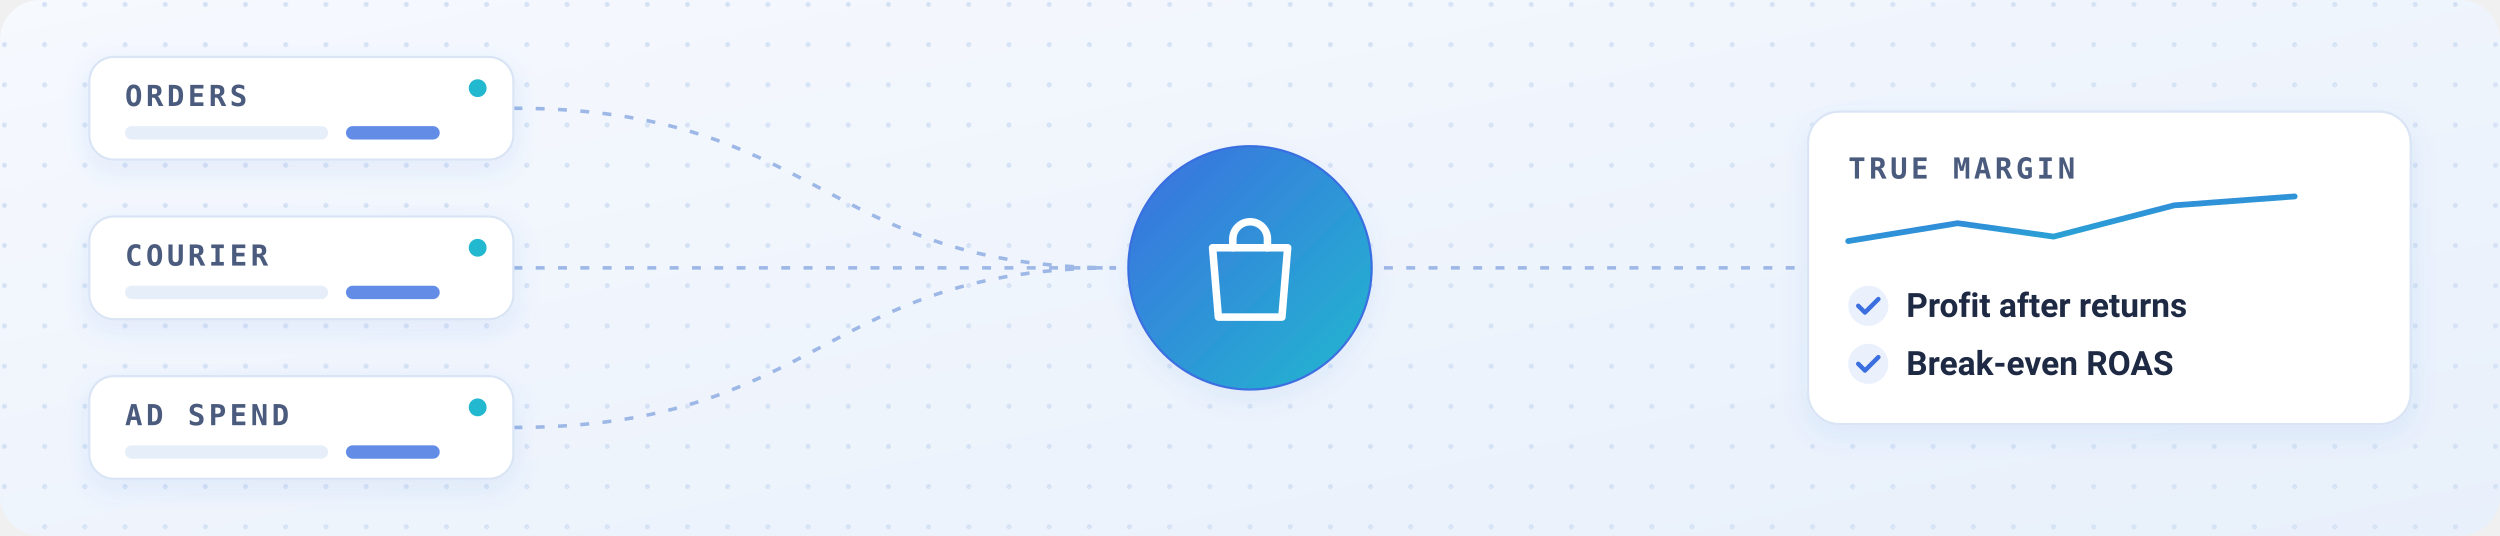
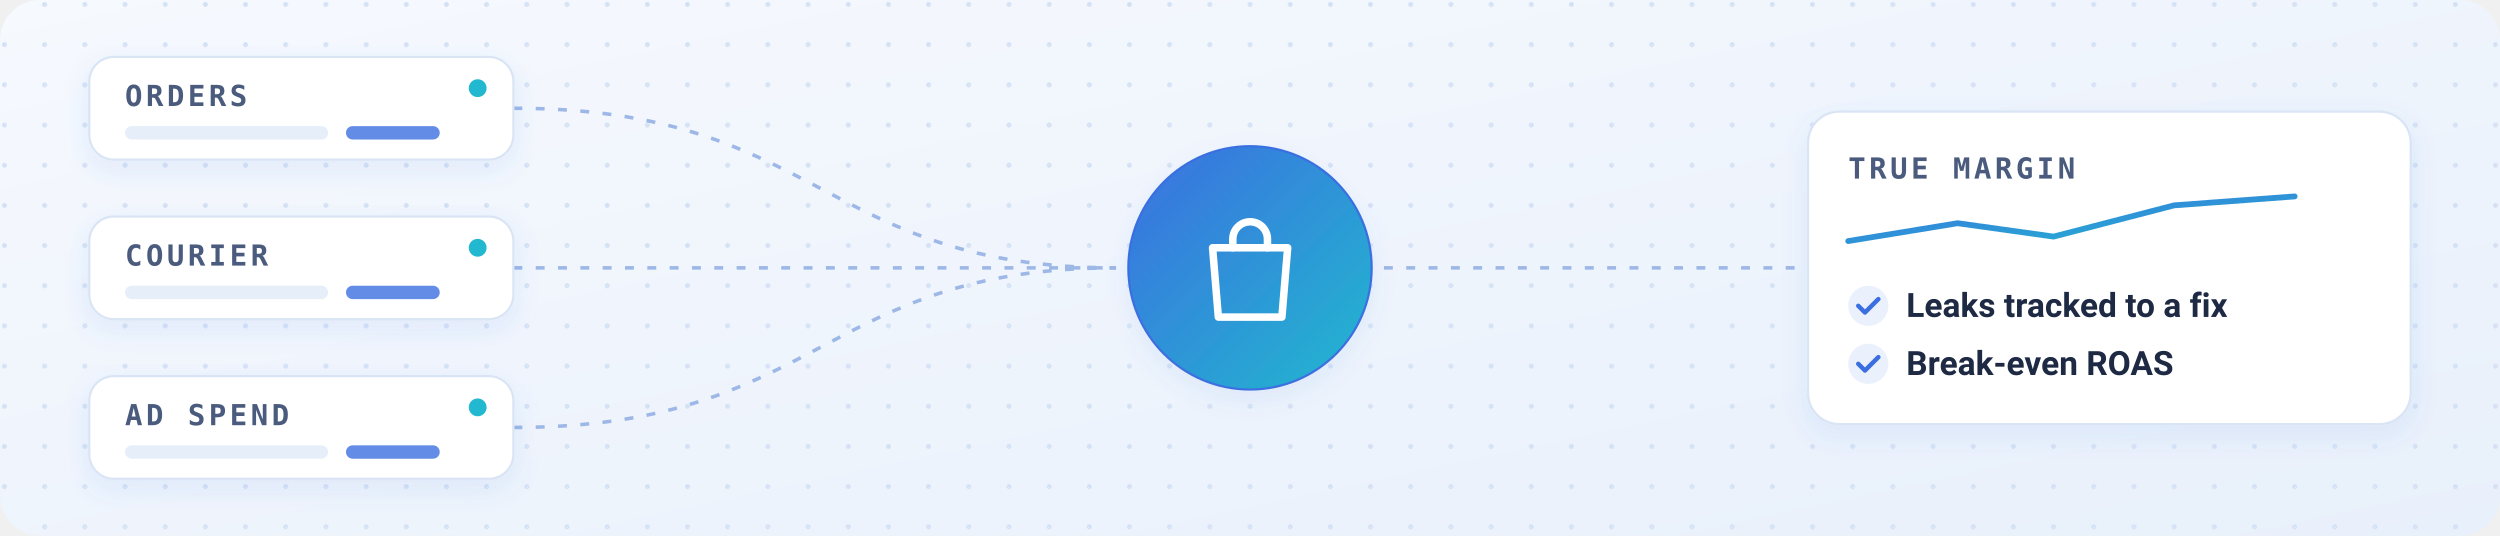
<svg xmlns="http://www.w3.org/2000/svg" viewBox="0 0 1120 240" role="img" aria-labelledby="t">
  <style>
  .mono { font-family: ui-monospace, "SF Mono", Menlo, Consolas, monospace; font-weight: 700; letter-spacing: .12em; fill: #4A5B7E; }
  .sans { font-family: -apple-system, BlinkMacSystemFont, "Segoe UI", Roboto, "Helvetica Neue", Arial, sans-serif; fill: #1E2A44; font-weight: 600; }
  .card { fill: #FFFFFF; stroke: #D9E5F5; stroke-width: 1; filter: url(#lift); }
  .skel { fill: #E6EEF9; }
  .wire { fill: none; stroke: #9DB8E6; stroke-width: 1.6; stroke-dasharray: 4 6; animation: flow 1.6s linear infinite; }
  @keyframes flow { to { stroke-dashoffset: -40; } }
  .blink { animation: blink 2.4s ease-in-out infinite; } .b2 { animation-delay: .8s; } .b3 { animation-delay: 1.6s; }
  @keyframes blink { 0%, 100% { opacity: .3; } 50% { opacity: 1; } }
  .ping { transform-box: fill-box; transform-origin: center; animation: ping 3s ease-out infinite; }
  @keyframes ping { 0% { transform: scale(1); opacity: .35; } 100% { transform: scale(1.5); opacity: 0; } }
  .float { animation: float 6s ease-in-out infinite; }
  @keyframes float { 0%, 100% { transform: translateY(0); } 50% { transform: translateY(-5px); } }
  .tick { stroke-dasharray: 16; animation: tick 6s ease-in-out infinite; } .t2 { animation-delay: .6s; }
  @keyframes tick { 0%, 15% { stroke-dashoffset: 16; } 30%, 90% { stroke-dashoffset: 0; } 100% { stroke-dashoffset: 16; } }
  @media (prefers-reduced-motion: reduce) { * { animation: none !important; } }
</style>
  <defs>
    <linearGradient id="wash" x1="0" y1="0" x2="1" y2="1">
      <stop offset="0" stop-color="#F6F9FE" />
      <stop offset="1" stop-color="#E8F0FB" />
    </linearGradient>
    <linearGradient id="brand" x1="0" y1="0" x2="1" y2="1">
      <stop offset="0" stop-color="#3B6FE0" />
      <stop offset="1" stop-color="#22B8CF" />
    </linearGradient>
    <filter id="lift" x="-20%" y="-20%" width="140%" height="160%">
      <feDropShadow dx="0" dy="4" stdDeviation="6" flood-color="#3B6FE0" flood-opacity=".10" />
    </filter>
    <pattern id="dots" width="18" height="18" patternUnits="userSpaceOnUse">
      <circle cx="2" cy="2" r="1.1" fill="#D3E0F3" />
    </pattern>
  </defs>
  <rect width="1120" height="240" rx="18" fill="url(#wash)" />
  <rect width="1120" height="240" rx="18" fill="url(#dots)" />
  <path class="wire" d="M230 48.5 C368.0 48.5, 368.0 120.0, 500.0 120.0" />
  <path class="wire" d="M230 120.0 C368.0 120.0, 368.0 120.0, 500.0 120.0" />
  <path class="wire" d="M230 191.5 C368.0 191.5, 368.0 120.0, 500.0 120.0" />
  <path class="wire" d="M620.0 120.0 L810.0 120.0" />
  <rect class="card" x="40" y="25.5" width="190" height="46" rx="11" />
  <text class="mono" x="56" y="47.5" font-size="13">ORDERS</text>
  <rect class="skel" x="56" y="56.5" width="91" height="6" rx="3" />
  <rect x="155" y="56.5" width="42" height="6" rx="3" fill="#3B6FE0" opacity=".8" />
  <circle class="blink b1" cx="214" cy="39.5" r="4" fill="#22B8CF" />
  <rect class="card" x="40" y="97.0" width="190" height="46" rx="11" />
  <text class="mono" x="56" y="119.0" font-size="13">COURIER</text>
  <rect class="skel" x="56" y="128.0" width="91" height="6" rx="3" />
  <rect x="155" y="128.0" width="42" height="6" rx="3" fill="#3B6FE0" opacity=".8" />
  <circle class="blink b2" cx="214" cy="111.0" r="4" fill="#22B8CF" />
  <rect class="card" x="40" y="168.5" width="190" height="46" rx="11" />
  <text class="mono" x="56" y="190.5" font-size="13">AD SPEND</text>
  <rect class="skel" x="56" y="199.5" width="91" height="6" rx="3" />
  <rect x="155" y="199.5" width="42" height="6" rx="3" fill="#3B6FE0" opacity=".8" />
  <circle class="blink b3" cx="214" cy="182.5" r="4" fill="#22B8CF" />
  <g class="float">
    <circle class="ping" cx="560.0" cy="120.0" r="54" fill="none" stroke="#3B6FE0" stroke-width="2" />
    <circle cx="560.0" cy="120.0" r="54" fill="url(#brand)" filter="url(#lift)" />
    <g transform="translate(529.0 89.0) scale(1.294)" fill="none" stroke="#FFFFFF" stroke-width="2.6" stroke-linecap="round" stroke-linejoin="round">
      <path d="M11 17h26l-2 24H13z" />
      <path d="M18 17v-3a6 6 0 0 1 12 0v3" />
    </g>
  </g>
  <rect class="card" x="810.0" y="50.0" width="270" height="140" rx="14" />
  <text class="mono" x="828.0" y="80.0" font-size="13">TRUE MARGIN</text>
  <path d="M828.0 108.0 l49 -8 l43 6 l54 -14 l54 -4" fill="none" stroke="url(#brand)" stroke-width="2.6" stroke-linecap="round" stroke-linejoin="round" />
  <circle cx="837.0" cy="137.0" r="9" fill="#EAF1FD" />
  <path class="tick t1" d="M832.5 137.0 l3 3 l6 -6" fill="none" stroke="#3B6FE0" stroke-width="2" stroke-linecap="round" stroke-linejoin="round" />
-   <text class="sans" x="854.0" y="142.0" font-size="15">Profit after returns</text>
+   <text class="sans" x="854.0" y="142.0" font-size="15">Leaks tracked to a fix</text>
  <circle cx="837.0" cy="163.0" r="9" fill="#EAF1FD" />
  <path class="tick t2" d="M832.5 163.0 l3 3 l6 -6" fill="none" stroke="#3B6FE0" stroke-width="2" stroke-linecap="round" stroke-linejoin="round" />
  <text class="sans" x="854.0" y="168.0" font-size="15">Break-even ROAS</text>
</svg>
